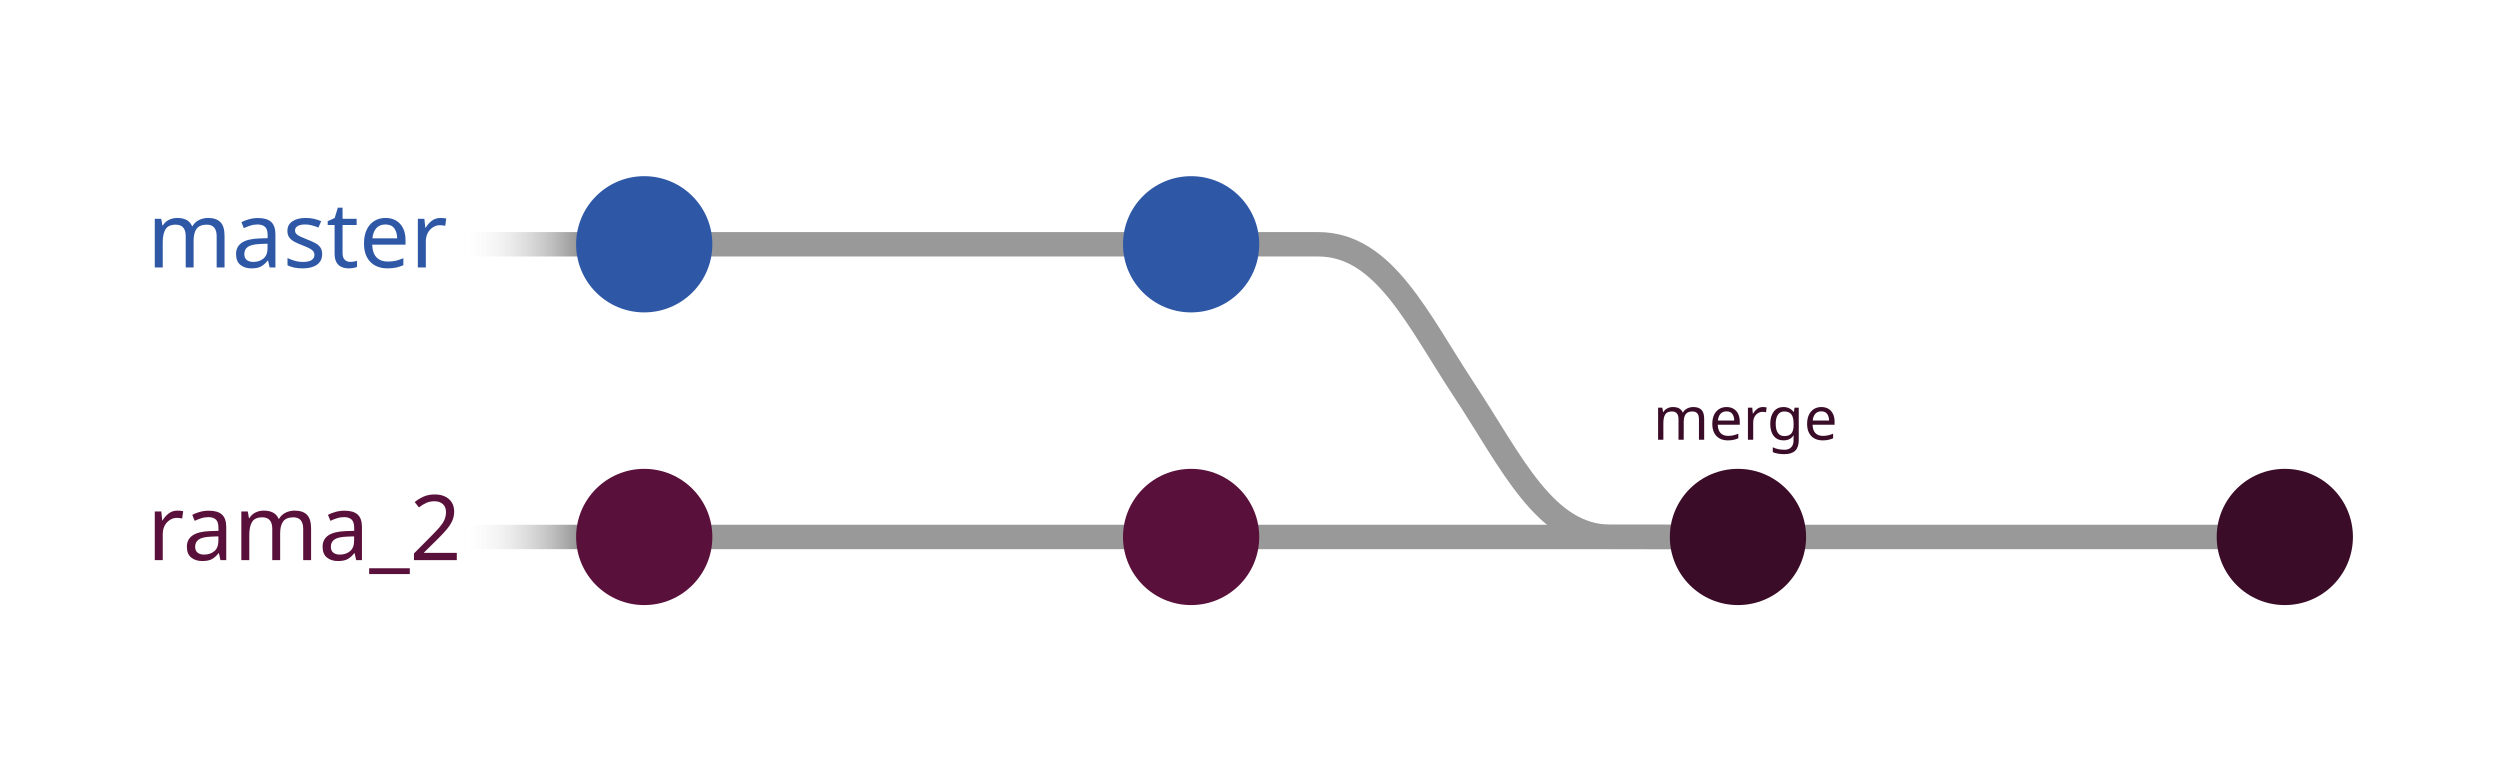
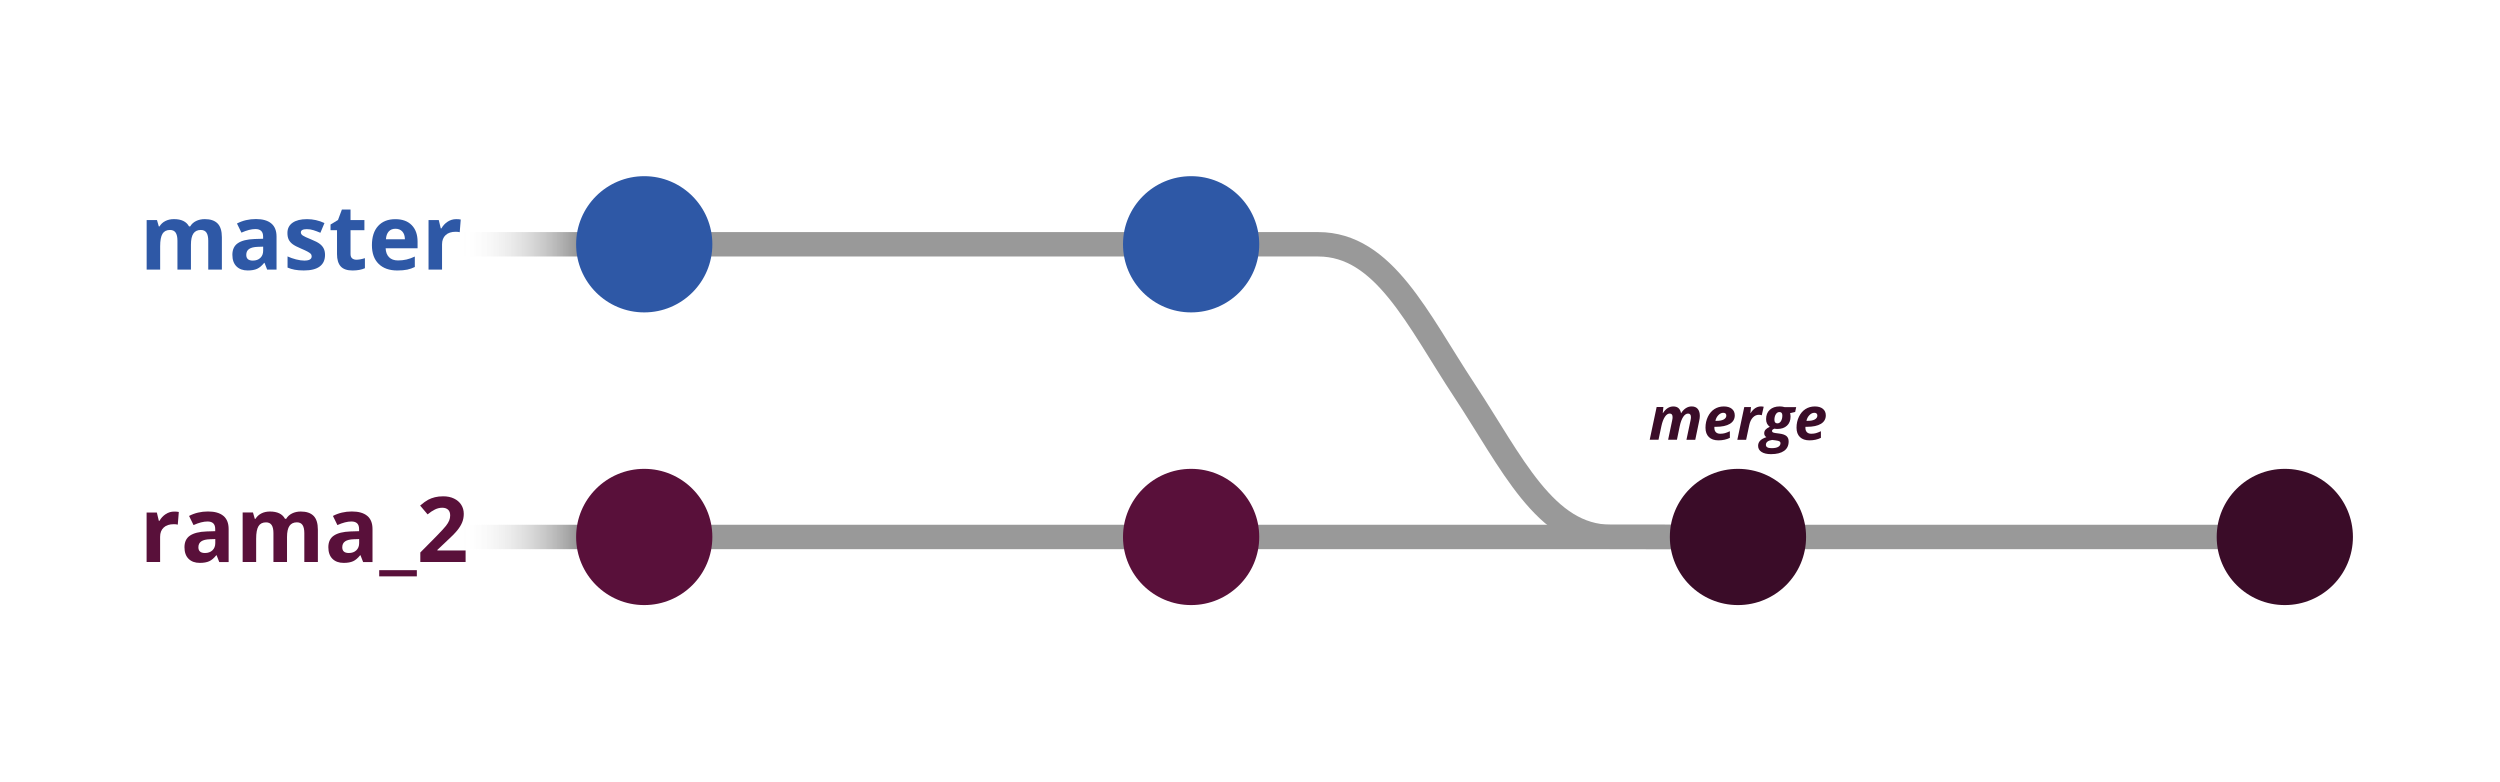
- <svg xmlns="http://www.w3.org/2000/svg" version="1.1" id="Capa_1" x="0px" y="0px" viewBox="0 0 1024 320" style="enable-background:new 0 0 1024 320;" xml:space="preserve">
-   <style type="text/css">
- 	.st0{fill:none;stroke:#999999;stroke-width:10;stroke-miterlimit:10;}
- 	.st1{fill:none;stroke:url(#SVGID_1_);stroke-width:10;stroke-miterlimit:10;}
- 	.st2{fill:none;stroke:url(#SVGID_2_);stroke-width:10;stroke-miterlimit:10;}
- 	.st3{fill:#2E58A6;}
- 	.st4{font-family:'SegoeUI-Bold';}
- 	.st5{font-size:37.158px;}
- 	.st6{fill:#3A0C28;}
- 	.st7{font-family:'SegoeUI-SemiboldItalic';}
- 	.st8{font-size:24.548px;}
- 	.st9{fill:#59103A;}
- </style>
-   <line class="st0" x1="487.88" y1="100.06" x2="263.88" y2="100.06" />
-   <line class="st0" x1="487.88" y1="219.94" x2="263.88" y2="219.94" />
+ <svg xmlns="http://www.w3.org/2000/svg" version="1.0" id="Capa_1" x="0px" y="0px" viewBox="0 0 1024 320" enable-background="new 0 0 1024 320" xml:space="preserve">
+   <line fill="none" stroke="#999999" stroke-width="10" stroke-miterlimit="10" x1="487.88" y1="100.06" x2="263.88" y2="100.06" />
+   <line fill="none" stroke="#999999" stroke-width="10" stroke-miterlimit="10" x1="487.88" y1="219.94" x2="263.88" y2="219.94" />
  <linearGradient id="SVGID_1_" gradientUnits="userSpaceOnUse" x1="187.879" y1="100.063" x2="263.883" y2="100.063">
    <stop offset="0" style="stop-color:#FFFFFF;stop-opacity:0" />
    <stop offset="0.633" style="stop-color:#999999" />
    <stop offset="1" style="stop-color:#000000" />
  </linearGradient>
-   <line class="st1" x1="263.88" y1="100.06" x2="187.88" y2="100.06" />
+   <line fill="none" stroke="url(#SVGID_1_)" stroke-width="10" stroke-miterlimit="10" x1="263.88" y1="100.06" x2="187.88" y2="100.06" />
  <linearGradient id="SVGID_2_" gradientUnits="userSpaceOnUse" x1="187.879" y1="219.937" x2="263.883" y2="219.937">
    <stop offset="0" style="stop-color:#FFFFFF;stop-opacity:0" />
    <stop offset="0.633" style="stop-color:#999999" />
    <stop offset="1" style="stop-color:#000000" />
  </linearGradient>
-   <line class="st2" x1="263.88" y1="219.94" x2="187.88" y2="219.94" />
-   <path class="st0" d="M711.87,219.94c0,0-25.16-0.04-52.1-0.04c-26.95,0-40.6-30.65-59.9-59.9s-32.96-59.94-59.94-59.94  s-52.06,0-52.06,0" />
-   <line class="st0" x1="711.87" y1="219.94" x2="487.88" y2="219.94" />
-   <circle class="st3" cx="487.88" cy="100.06" r="27.9" />
-   <line class="st0" x1="935.86" y1="219.94" x2="711.87" y2="219.94" />
-   <text transform="matrix(1 0 0 1 60.2404 109.554)" class="st3 st4 st5">master</text>
-   <text transform="matrix(1 0 0 1 677.0612 180.1288)" class="st6 st7 st8">merge</text>
-   <circle class="st9" cx="487.88" cy="219.94" r="27.9" />
-   <circle class="st3" cx="263.88" cy="100.06" r="27.9" />
-   <circle class="st9" cx="263.88" cy="219.94" r="27.9" />
-   <text transform="matrix(1 0 0 1 60.2404 229.429)" class="st9 st4 st5">rama_2</text>
-   <circle class="st6" cx="711.87" cy="219.94" r="27.9" />
-   <circle class="st6" cx="935.86" cy="219.94" r="27.9" />
+   <line fill="none" stroke="url(#SVGID_2_)" stroke-width="10" stroke-miterlimit="10" x1="263.88" y1="219.94" x2="187.88" y2="219.94" />
+   <path fill="none" stroke="#999999" stroke-width="10" stroke-miterlimit="10" d="M711.87,219.94c0,0-25.16-0.04-52.1-0.04  c-26.95,0-40.6-30.65-59.9-59.9s-32.96-59.94-59.94-59.94s-52.06,0-52.06,0" />
+   <line fill="none" stroke="#999999" stroke-width="10" stroke-miterlimit="10" x1="711.87" y1="219.94" x2="487.88" y2="219.94" />
+   <circle fill="#2E58A6" cx="487.88" cy="100.06" r="27.9" />
+   <line fill="none" stroke="#999999" stroke-width="10" stroke-miterlimit="10" x1="935.86" y1="219.94" x2="711.87" y2="219.94" />
+   <g>
+     <path fill="#2E58A6" d="M78.21,110.42h-5.53V98.58c0-1.46-0.25-2.56-0.73-3.29c-0.49-0.73-1.26-1.1-2.31-1.1   c-1.42,0-2.44,0.52-3.08,1.56c-0.64,1.04-0.96,2.75-0.96,5.13v9.54h-5.53V90.14h4.23l0.74,2.59h0.31c0.54-0.93,1.33-1.66,2.36-2.19   c1.03-0.53,2.21-0.79,3.54-0.79c3.04,0,5.09,0.99,6.17,2.98h0.49c0.54-0.94,1.35-1.68,2.4-2.2s2.25-0.78,3.58-0.78   c2.3,0,4.04,0.59,5.22,1.77c1.18,1.18,1.77,3.07,1.77,5.67v13.23H85.3V98.58c0-1.46-0.25-2.56-0.73-3.29   c-0.49-0.73-1.26-1.1-2.31-1.1c-1.35,0-2.37,0.48-3.04,1.45s-1.01,2.5-1.01,4.61V110.42z" />
+     <path fill="#2E58A6" d="M109.42,110.42l-1.07-2.76h-0.15c-0.93,1.17-1.89,1.99-2.88,2.44c-0.99,0.45-2.27,0.68-3.86,0.68   c-1.95,0-3.48-0.56-4.6-1.67c-1.12-1.11-1.68-2.7-1.68-4.75c0-2.15,0.75-3.74,2.26-4.76c1.51-1.02,3.78-1.59,6.81-1.7l3.52-0.11   v-0.89c0-2.06-1.05-3.08-3.16-3.08c-1.62,0-3.53,0.49-5.72,1.47l-1.83-3.74c2.33-1.22,4.92-1.83,7.77-1.83   c2.72,0,4.81,0.59,6.26,1.78c1.45,1.19,2.18,2.99,2.18,5.41v13.52H109.42z M107.78,101.03l-2.14,0.07   c-1.61,0.05-2.81,0.34-3.59,0.87c-0.79,0.53-1.18,1.34-1.18,2.43c0,1.56,0.9,2.34,2.69,2.34c1.28,0,2.31-0.37,3.08-1.11   c0.77-0.74,1.15-1.72,1.15-2.94V101.03z" />
+     <path fill="#2E58A6" d="M133.13,104.4c0,2.08-0.72,3.67-2.17,4.75c-1.45,1.09-3.61,1.63-6.49,1.63c-1.48,0-2.73-0.1-3.77-0.3   c-1.04-0.2-2.01-0.49-2.92-0.88v-4.57c1.03,0.48,2.19,0.89,3.47,1.22c1.29,0.33,2.42,0.49,3.4,0.49c2.01,0,3.01-0.58,3.01-1.74   c0-0.44-0.13-0.79-0.4-1.06c-0.27-0.27-0.73-0.58-1.38-0.93c-0.65-0.34-1.52-0.75-2.61-1.21c-1.56-0.65-2.71-1.26-3.44-1.81   c-0.73-0.56-1.26-1.19-1.6-1.91s-0.5-1.61-0.5-2.66c0-1.8,0.7-3.2,2.1-4.18c1.4-0.99,3.38-1.48,5.94-1.48   c2.44,0,4.82,0.53,7.13,1.6l-1.67,3.99c-1.02-0.44-1.97-0.79-2.85-1.07c-0.88-0.28-1.78-0.42-2.7-0.42c-1.63,0-2.45,0.44-2.45,1.32   c0,0.5,0.26,0.93,0.79,1.29s1.68,0.9,3.46,1.61c1.58,0.64,2.75,1.24,3.48,1.8c0.74,0.56,1.28,1.2,1.63,1.92   C132.95,102.53,133.13,103.4,133.13,104.4z" />
+     <path fill="#2E58A6" d="M145.99,106.38c0.97,0,2.13-0.21,3.48-0.64v4.12c-1.38,0.62-3.07,0.93-5.08,0.93   c-2.21,0-3.83-0.56-4.84-1.68c-1.01-1.12-1.51-2.8-1.51-5.03v-9.78h-2.65v-2.34l3.05-1.85l1.6-4.28h3.54v4.32h5.68v4.15h-5.68v9.78   c0,0.79,0.22,1.37,0.66,1.74S145.27,106.38,145.99,106.38z" />
+     <path fill="#2E58A6" d="M162.76,110.79c-3.27,0-5.82-0.9-7.66-2.7c-1.84-1.8-2.76-4.35-2.76-7.66c0-3.4,0.85-6.03,2.55-7.88   c1.7-1.86,4.05-2.78,7.05-2.78c2.87,0,5.1,0.82,6.7,2.45s2.4,3.89,2.4,6.77v2.69h-13.08c0.06,1.57,0.53,2.8,1.4,3.68   c0.87,0.88,2.09,1.32,3.67,1.32c1.22,0,2.38-0.13,3.47-0.38c1.09-0.25,2.23-0.66,3.41-1.22v4.28c-0.97,0.48-2,0.84-3.1,1.08   C165.69,110.67,164.34,110.79,162.76,110.79z M161.98,93.7c-1.17,0-2.09,0.37-2.76,1.12c-0.67,0.74-1.05,1.8-1.14,3.17h7.77   c-0.02-1.37-0.38-2.42-1.07-3.17C164.08,94.07,163.15,93.7,161.98,93.7z" />
+     <path fill="#2E58A6" d="M186.85,89.76c0.75,0,1.37,0.05,1.87,0.16l-0.42,5.19c-0.45-0.12-0.99-0.18-1.63-0.18   c-1.77,0-3.14,0.45-4.13,1.36s-1.48,2.18-1.48,3.81v10.32h-5.53V90.14h4.19l0.82,3.41h0.27c0.63-1.14,1.48-2.05,2.55-2.75   C184.43,90.11,185.59,89.76,186.85,89.76z" />
+   </g>
+   <g>
+     <path fill="#3A0C28" d="M685.4,166.48c1.75,0,2.8,0.91,3.14,2.73h0.07c0.54-0.88,1.18-1.55,1.92-2.03   c0.74-0.47,1.53-0.71,2.37-0.71c1.09,0,1.92,0.34,2.49,1.02c0.57,0.68,0.86,1.63,0.86,2.84c0,0.61-0.09,1.33-0.28,2.16l-1.59,7.64   h-3.61l1.65-7.83c0.13-0.54,0.19-1.02,0.19-1.43c0-0.98-0.39-1.47-1.17-1.47c-0.74,0-1.4,0.45-2,1.34c-0.6,0.9-1.07,2.17-1.42,3.81   l-1.15,5.57h-3.61l1.64-7.83c0.13-0.54,0.19-1.02,0.19-1.43c0-0.98-0.39-1.47-1.17-1.47c-0.74,0-1.4,0.46-2,1.37   c-0.6,0.91-1.07,2.18-1.42,3.81l-1.17,5.55h-3.61l2.84-13.4h2.76l-0.25,2.48h0.07C682.31,167.39,683.73,166.48,685.4,166.48z" />
+     <path fill="#3A0C28" d="M703.87,180.37c-1.68,0-2.98-0.45-3.91-1.35c-0.93-0.9-1.39-2.18-1.39-3.82c0-1.65,0.33-3.16,0.99-4.53   c0.66-1.36,1.55-2.4,2.68-3.12c1.13-0.71,2.4-1.07,3.82-1.07c1.41,0,2.52,0.33,3.31,0.98c0.79,0.65,1.19,1.54,1.19,2.68   c0,1.49-0.67,2.65-2,3.46c-1.33,0.81-3.24,1.22-5.72,1.22h-0.61l-0.02,0.25v0.24c0,0.73,0.21,1.3,0.62,1.72   c0.41,0.42,1,0.63,1.77,0.63c0.7,0,1.33-0.08,1.89-0.23c0.57-0.15,1.25-0.42,2.06-0.8v2.72   C707.17,180.03,705.61,180.37,703.87,180.37z M705.84,169.08c-0.7,0-1.37,0.32-1.99,0.96c-0.62,0.64-1.03,1.42-1.22,2.34h0.54   c1.24,0,2.2-0.19,2.89-0.58c0.69-0.39,1.04-0.91,1.04-1.58C707.09,169.46,706.67,169.08,705.84,169.08z" />
+     <path fill="#3A0C28" d="M721.26,166.48c0.47,0,0.85,0.04,1.15,0.13l-0.79,3.48c-0.36-0.13-0.76-0.19-1.2-0.19   c-0.93,0-1.74,0.37-2.44,1.1s-1.2,1.78-1.49,3.15l-1.27,5.99h-3.61l2.84-13.4h2.76l-0.25,2.48h0.07   C718.21,167.39,719.62,166.48,721.26,166.48z" />
+     <path fill="#3A0C28" d="M735.72,166.75l-0.42,1.99l-2.08,0.49c0.13,0.42,0.19,0.89,0.19,1.41c0,1.56-0.48,2.79-1.45,3.7   c-0.97,0.91-2.28,1.36-3.94,1.36c-0.47,0-0.87-0.04-1.19-0.12c-0.67,0.22-1.01,0.53-1.01,0.93c0,0.27,0.12,0.47,0.36,0.59   c0.24,0.12,0.59,0.21,1.07,0.28l1.64,0.22c1.3,0.17,2.25,0.51,2.85,1.01c0.59,0.51,0.89,1.24,0.89,2.2c0,1.69-0.62,2.98-1.87,3.87   c-1.25,0.89-3.03,1.34-5.35,1.34c-1.66,0-2.96-0.3-3.89-0.91c-0.93-0.6-1.4-1.43-1.4-2.49c0-0.82,0.27-1.52,0.82-2.1   c0.55-0.59,1.4-1.07,2.57-1.46c-0.59-0.38-0.89-0.91-0.89-1.59c0-0.57,0.18-1.06,0.53-1.47c0.36-0.41,0.94-0.81,1.76-1.18   c-0.52-0.39-0.9-0.84-1.15-1.34c-0.25-0.5-0.37-1.12-0.37-1.83c0-1.59,0.5-2.85,1.5-3.78c1-0.93,2.37-1.4,4.09-1.4   c0.66,0,1.33,0.09,1.99,0.28H735.72z M725.88,180.2c-0.85,0.11-1.49,0.34-1.92,0.68s-0.65,0.78-0.65,1.31   c0,0.92,0.78,1.38,2.33,1.38c1.21,0,2.12-0.18,2.73-0.54s0.92-0.87,0.92-1.52c0-0.31-0.13-0.55-0.39-0.72s-0.81-0.31-1.65-0.42   L725.88,180.2z M728.86,168.77c-0.62,0-1.11,0.31-1.49,0.92s-0.57,1.38-0.57,2.29c0,0.95,0.41,1.43,1.23,1.43   c0.6,0,1.08-0.31,1.46-0.92c0.37-0.61,0.56-1.38,0.56-2.32S729.65,168.77,728.86,168.77z" />
+     <path fill="#3A0C28" d="M741.16,180.37c-1.68,0-2.98-0.45-3.91-1.35c-0.93-0.9-1.39-2.18-1.39-3.82c0-1.65,0.33-3.16,0.99-4.53   c0.66-1.36,1.55-2.4,2.68-3.12c1.13-0.71,2.4-1.07,3.82-1.07c1.41,0,2.52,0.33,3.31,0.98c0.79,0.65,1.19,1.54,1.19,2.68   c0,1.49-0.67,2.65-2,3.46c-1.33,0.81-3.24,1.22-5.72,1.22h-0.61l-0.02,0.25v0.24c0,0.73,0.21,1.3,0.62,1.72   c0.41,0.42,1,0.63,1.77,0.63c0.7,0,1.33-0.08,1.89-0.23c0.57-0.15,1.25-0.42,2.06-0.8v2.72   C744.46,180.03,742.9,180.37,741.16,180.37z M743.13,169.08c-0.7,0-1.37,0.32-1.99,0.96c-0.62,0.64-1.03,1.42-1.22,2.34h0.54   c1.24,0,2.2-0.19,2.89-0.58c0.69-0.39,1.04-0.91,1.04-1.58C744.38,169.46,743.96,169.08,743.13,169.08z" />
+   </g>
+   <circle fill="#59103A" cx="487.88" cy="219.94" r="27.9" />
+   <circle fill="#2E58A6" cx="263.88" cy="100.06" r="27.9" />
+   <circle fill="#59103A" cx="263.88" cy="219.94" r="27.9" />
+   <g>
+     <path fill="#59103A" d="M71.37,209.54c0.75,0,1.37,0.05,1.87,0.16l-0.42,5.19c-0.45-0.12-0.99-0.18-1.63-0.18   c-1.77,0-3.14,0.45-4.13,1.36s-1.48,2.18-1.48,3.81v10.32h-5.53v-20.28h4.19l0.82,3.41h0.27c0.63-1.14,1.48-2.05,2.55-2.75   S70.11,209.54,71.37,209.54z" />
+     <path fill="#59103A" d="M89.8,230.2l-1.07-2.76h-0.15c-0.93,1.17-1.89,1.99-2.88,2.44c-0.99,0.45-2.27,0.68-3.86,0.68   c-1.95,0-3.48-0.56-4.6-1.67c-1.12-1.11-1.68-2.7-1.68-4.75c0-2.15,0.75-3.74,2.26-4.76c1.51-1.02,3.78-1.59,6.81-1.7l3.52-0.11   v-0.89c0-2.06-1.05-3.08-3.16-3.08c-1.62,0-3.53,0.49-5.72,1.47l-1.83-3.74c2.33-1.22,4.92-1.83,7.77-1.83   c2.72,0,4.81,0.59,6.26,1.78c1.45,1.19,2.18,2.99,2.18,5.41v13.52H89.8z M88.17,220.8l-2.14,0.07c-1.61,0.05-2.81,0.34-3.59,0.87   s-1.18,1.34-1.18,2.43c0,1.56,0.9,2.34,2.69,2.34c1.28,0,2.31-0.37,3.08-1.11c0.77-0.74,1.15-1.72,1.15-2.94V220.8z" />
+     <path fill="#59103A" d="M117.53,230.2h-5.53v-11.85c0-1.46-0.25-2.56-0.73-3.29c-0.49-0.73-1.26-1.1-2.31-1.1   c-1.42,0-2.44,0.52-3.08,1.56c-0.64,1.04-0.96,2.75-0.96,5.13v9.54h-5.53v-20.28h4.23l0.74,2.59h0.31   c0.54-0.93,1.33-1.66,2.36-2.19c1.03-0.53,2.21-0.79,3.54-0.79c3.04,0,5.09,0.99,6.17,2.98h0.49c0.54-0.94,1.35-1.67,2.4-2.2   c1.06-0.52,2.25-0.78,3.58-0.78c2.3,0,4.04,0.59,5.22,1.77c1.18,1.18,1.77,3.07,1.77,5.67v13.23h-5.55v-11.85   c0-1.46-0.25-2.56-0.73-3.29c-0.49-0.73-1.26-1.1-2.31-1.1c-1.35,0-2.37,0.48-3.04,1.45s-1.01,2.5-1.01,4.61V230.2z" />
+     <path fill="#59103A" d="M148.73,230.2l-1.07-2.76h-0.15c-0.93,1.17-1.89,1.99-2.88,2.44c-0.99,0.45-2.27,0.68-3.86,0.68   c-1.95,0-3.48-0.56-4.6-1.67c-1.12-1.11-1.68-2.7-1.68-4.75c0-2.15,0.75-3.74,2.26-4.76c1.51-1.02,3.78-1.59,6.81-1.7l3.52-0.11   v-0.89c0-2.06-1.05-3.08-3.16-3.08c-1.62,0-3.53,0.49-5.72,1.47l-1.83-3.74c2.33-1.22,4.92-1.83,7.77-1.83   c2.72,0,4.81,0.59,6.26,1.78c1.45,1.19,2.18,2.99,2.18,5.41v13.52H148.73z M147.1,220.8l-2.14,0.07c-1.61,0.05-2.81,0.34-3.59,0.87   s-1.18,1.34-1.18,2.43c0,1.56,0.9,2.34,2.69,2.34c1.28,0,2.31-0.37,3.08-1.11c0.77-0.74,1.15-1.72,1.15-2.94V220.8z" />
+     <path fill="#59103A" d="M170.74,236.08h-15.42v-2.54h15.42V236.08z" />
+     <path fill="#59103A" d="M190.7,230.2h-18.54v-3.9l6.66-6.73c1.97-2.02,3.26-3.42,3.86-4.2c0.6-0.78,1.04-1.5,1.31-2.17   c0.27-0.67,0.4-1.35,0.4-2.07c0-1.06-0.29-1.86-0.88-2.38c-0.59-0.52-1.37-0.78-2.35-0.78c-1.03,0-2.03,0.24-2.99,0.71   s-1.98,1.14-3.03,2.01l-3.05-3.61c1.31-1.11,2.39-1.9,3.25-2.36c0.86-0.46,1.8-0.81,2.81-1.06s2.15-0.37,3.41-0.37   c1.66,0,3.12,0.3,4.39,0.91c1.27,0.61,2.26,1.45,2.96,2.54c0.7,1.09,1.05,2.33,1.05,3.74c0,1.22-0.21,2.37-0.64,3.44   s-1.09,2.17-2,3.29c-0.9,1.13-2.49,2.73-4.76,4.81l-3.41,3.21v0.25h11.56V230.2z" />
+   </g>
+   <circle fill="#3A0C28" cx="711.87" cy="219.94" r="27.9" />
+   <circle fill="#3A0C28" cx="935.86" cy="219.94" r="27.9" />
+   <g>
+ </g>
+   <g>
+ </g>
+   <g>
+ </g>
+   <g>
+ </g>
+   <g>
+ </g>
+   <g>
+ </g>
</svg>
